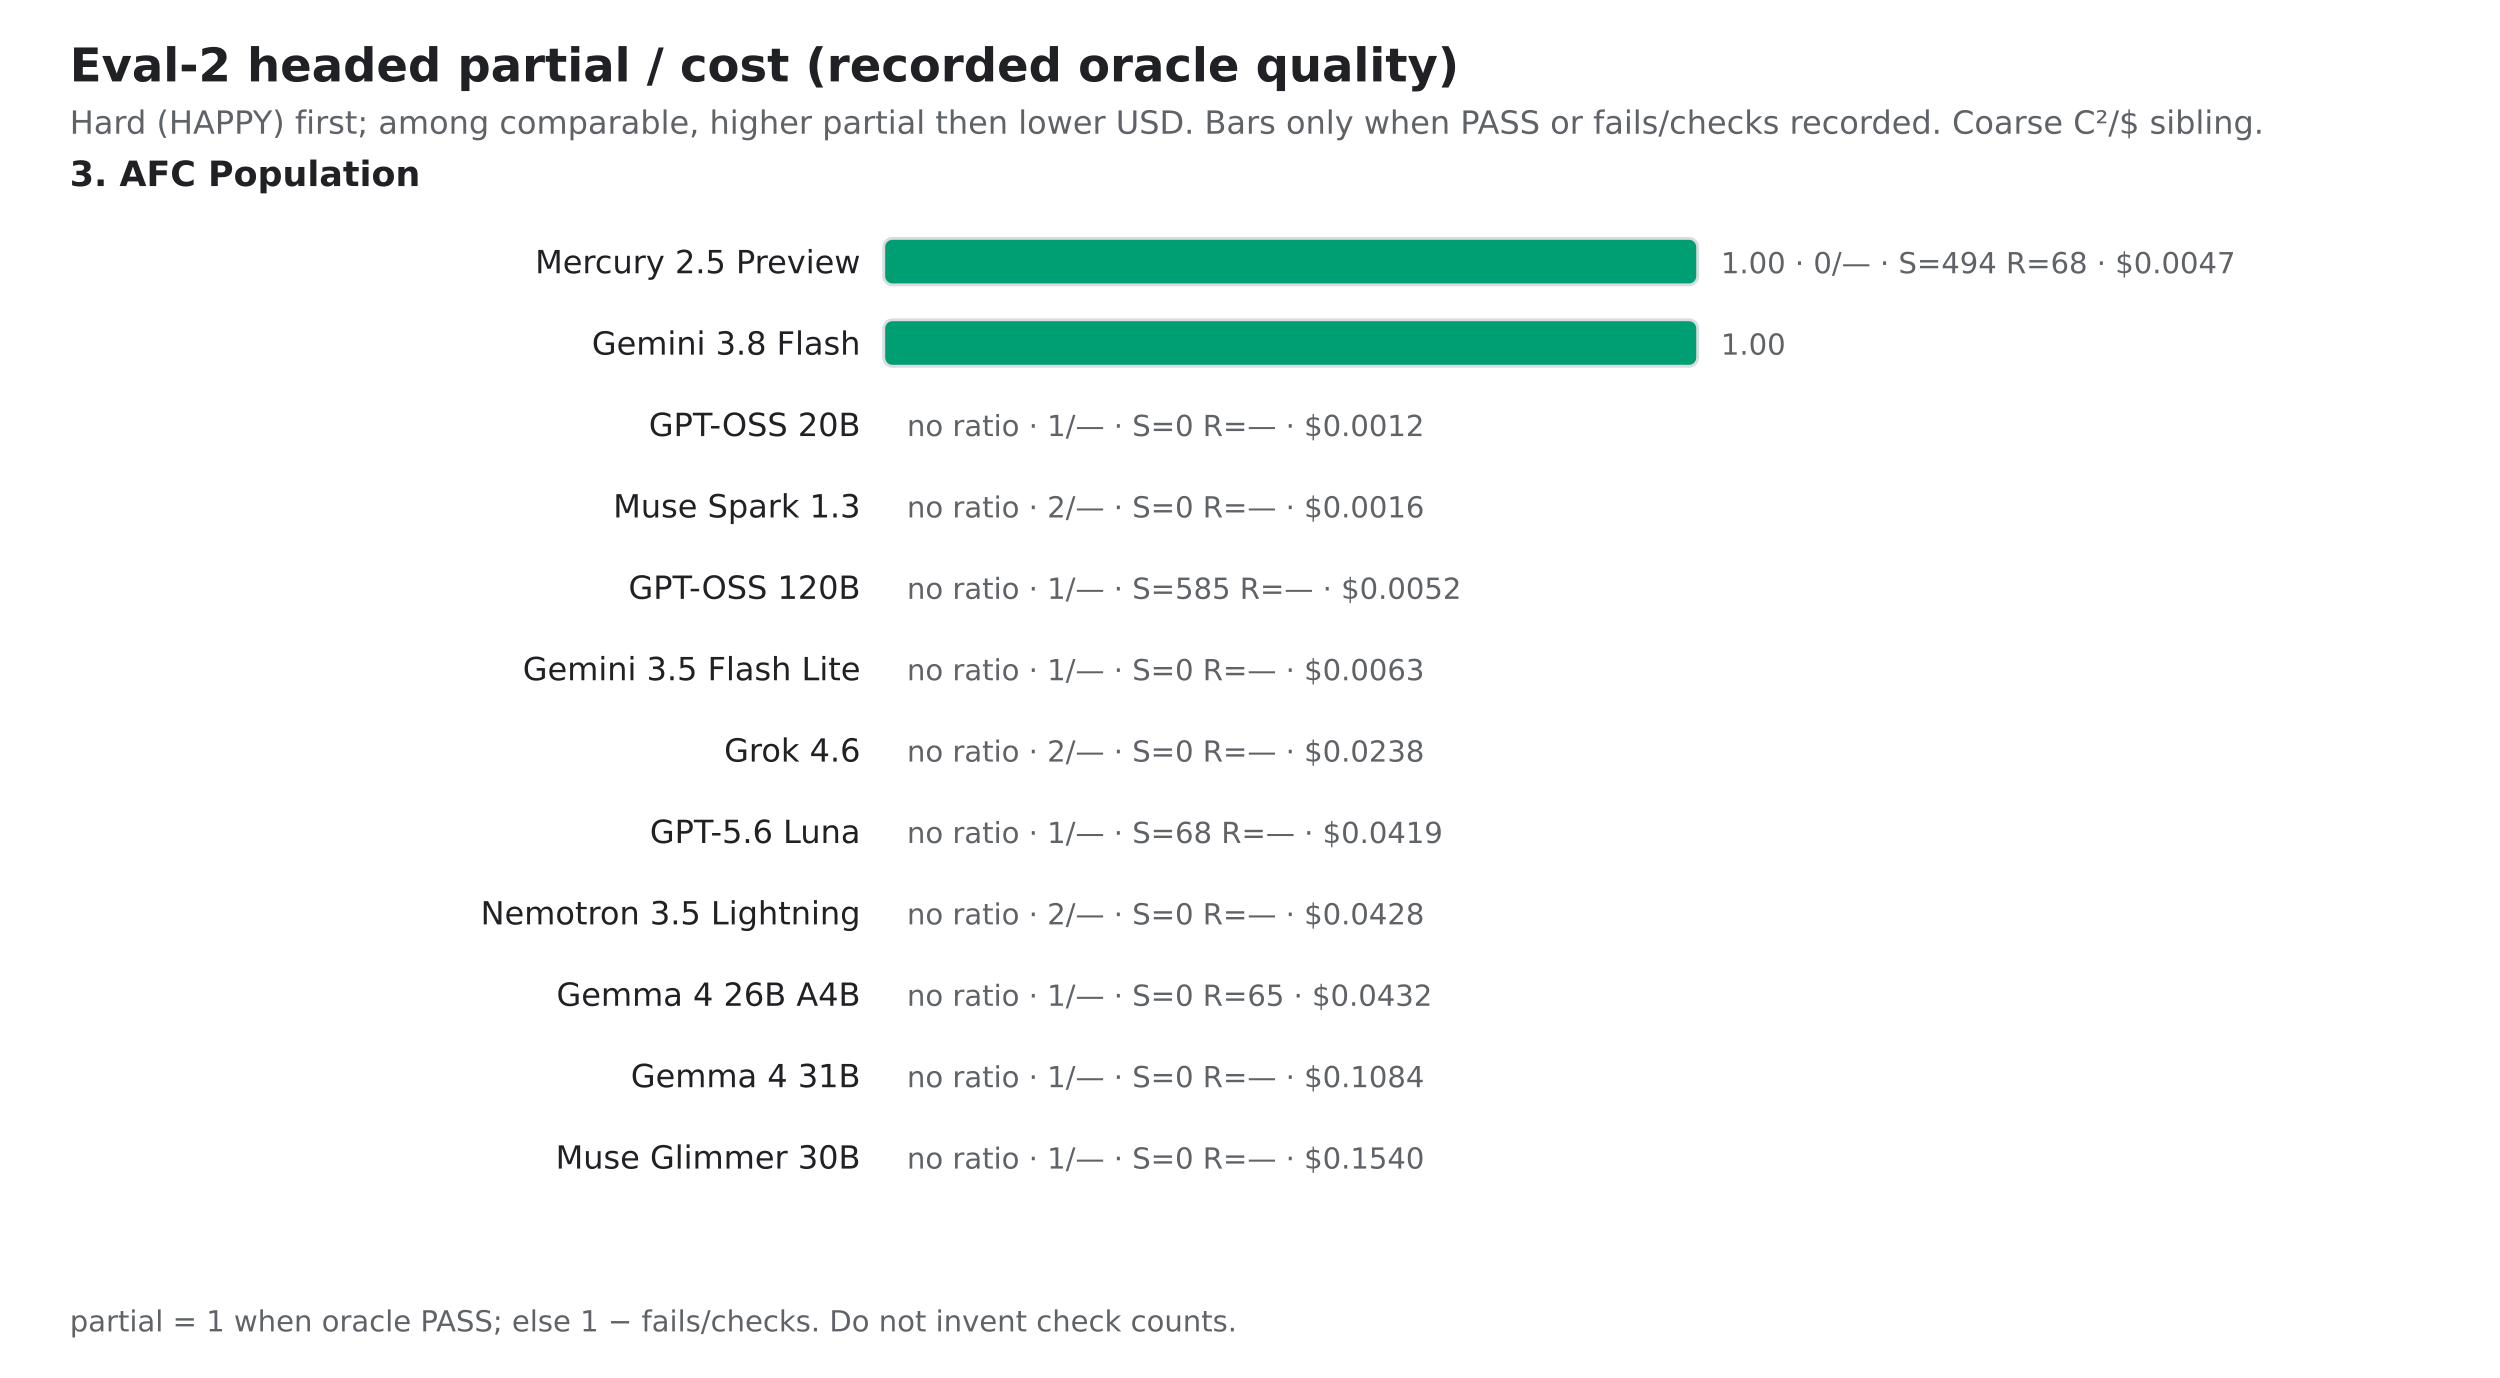
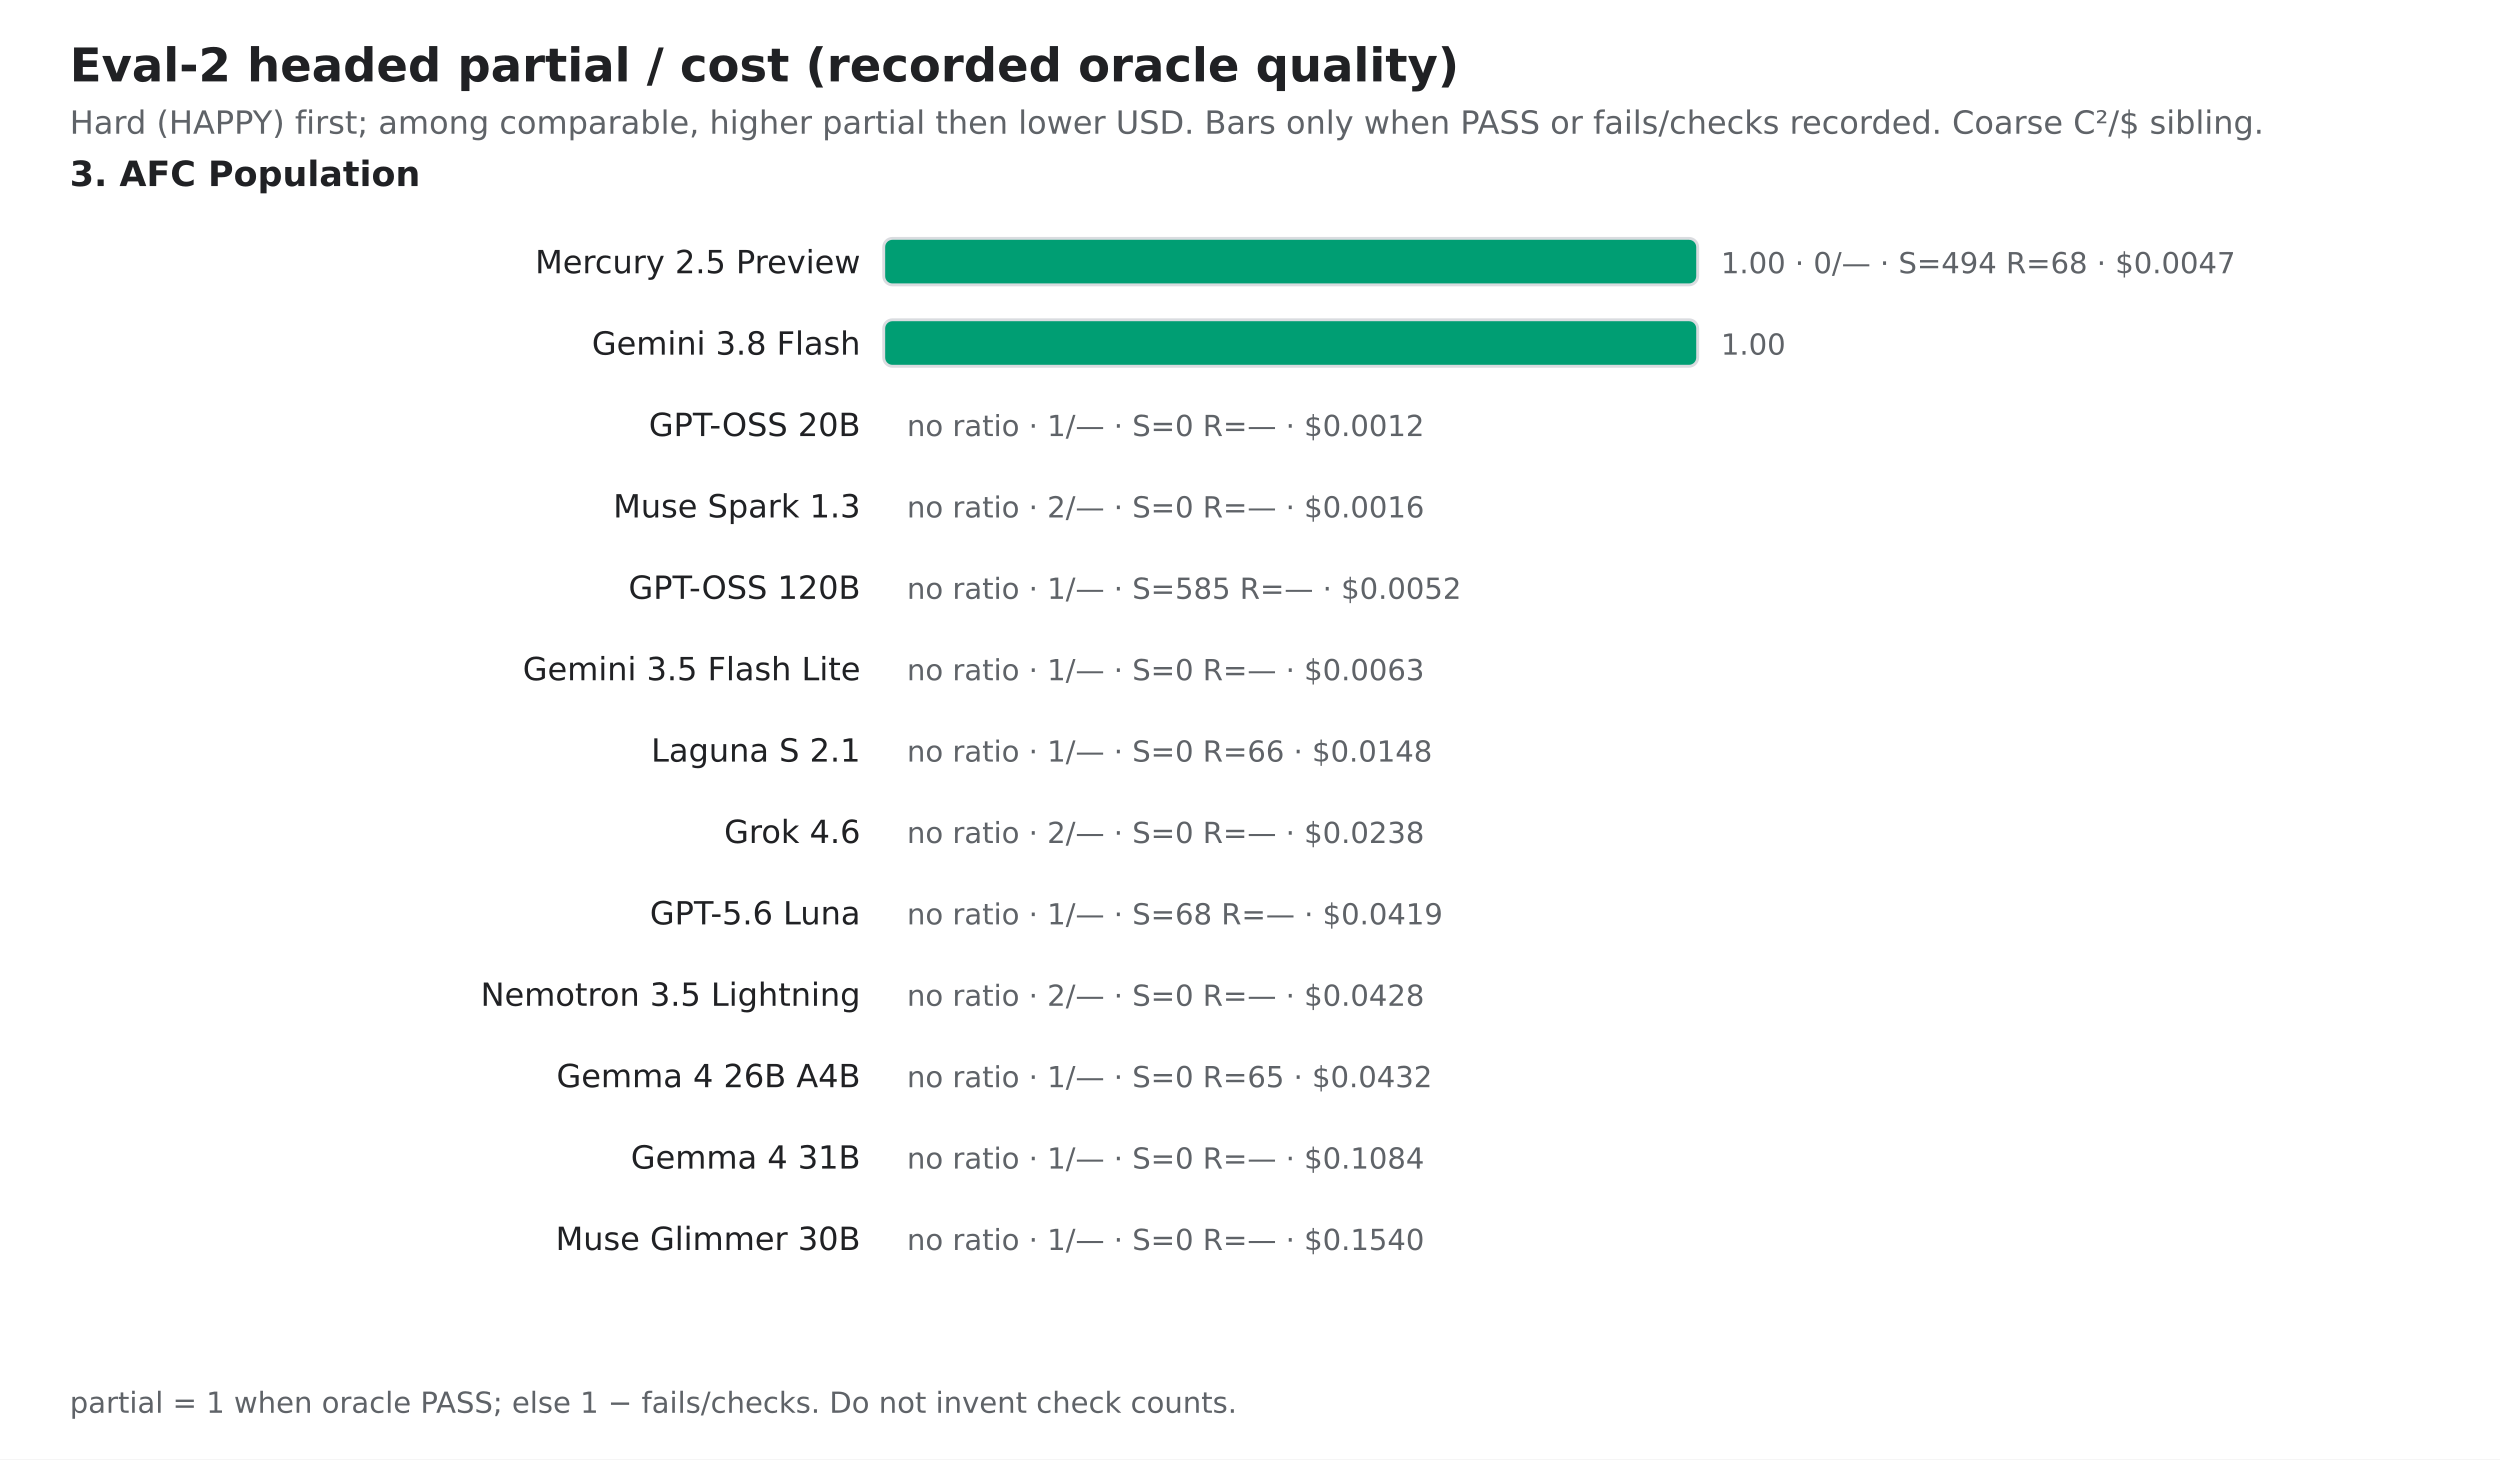
- <svg xmlns="http://www.w3.org/2000/svg" width="860" height="474" viewBox="0 0 860 474" role="img">
-   <rect width="860" height="474" fill="#ffffff" />
+ <svg xmlns="http://www.w3.org/2000/svg" width="860" height="502" viewBox="0 0 860 502" role="img">
+   <rect width="860" height="502" fill="#ffffff" />
  <text x="24" y="28" font-family="DejaVu Sans, sans-serif" font-size="16" font-weight="700" fill="#202124">Eval-2 headed partial / cost (recorded oracle quality)</text>
  <text x="24" y="46" font-family="DejaVu Sans, sans-serif" font-size="11" fill="#5f6368">Hard (HAPPY) first; among comparable, higher partial then lower USD. Bars only when PASS or fails/checks recorded. Coarse C²/$ sibling.</text>
  <text x="24" y="64" font-family="DejaVu Sans, sans-serif" font-size="12" font-weight="700" fill="#202124">3. AFC Population</text>
  <text x="296.0" y="94.0" text-anchor="end" font-family="DejaVu Sans, sans-serif" font-size="11" fill="#202124">Mercury 2.5 Preview</text>
  <rect x="304.0" y="82.0" width="280.0" height="16" rx="3" fill="#009E73" stroke="#dadce0" data-partial-score="1.00" />
  <text x="592.0" y="94.0" font-family="DejaVu Sans, sans-serif" font-size="10" fill="#5f6368">1.00 · 0/— · S=494 R=68 · $0.0047</text>
  <text x="296.0" y="122.0" text-anchor="end" font-family="DejaVu Sans, sans-serif" font-size="11" fill="#202124">Gemini 3.8 Flash</text>
  <rect x="304.0" y="110.0" width="280.0" height="16" rx="3" fill="#009E73" stroke="#dadce0" data-partial-score="1.00" />
  <text x="592.0" y="122.0" font-family="DejaVu Sans, sans-serif" font-size="10" fill="#5f6368">1.00</text>
  <text x="296.0" y="150.0" text-anchor="end" font-family="DejaVu Sans, sans-serif" font-size="11" fill="#202124">GPT-OSS 20B</text>
  <text x="312.0" y="150.0" font-family="DejaVu Sans, sans-serif" font-size="10" fill="#5f6368">no ratio · 1/— · S=0 R=— · $0.0012</text>
  <text x="296.0" y="178.0" text-anchor="end" font-family="DejaVu Sans, sans-serif" font-size="11" fill="#202124">Muse Spark 1.3</text>
  <text x="312.0" y="178.0" font-family="DejaVu Sans, sans-serif" font-size="10" fill="#5f6368">no ratio · 2/— · S=0 R=— · $0.0016</text>
  <text x="296.0" y="206.0" text-anchor="end" font-family="DejaVu Sans, sans-serif" font-size="11" fill="#202124">GPT-OSS 120B</text>
  <text x="312.0" y="206.0" font-family="DejaVu Sans, sans-serif" font-size="10" fill="#5f6368">no ratio · 1/— · S=585 R=— · $0.0052</text>
  <text x="296.0" y="234.0" text-anchor="end" font-family="DejaVu Sans, sans-serif" font-size="11" fill="#202124">Gemini 3.5 Flash Lite</text>
  <text x="312.0" y="234.0" font-family="DejaVu Sans, sans-serif" font-size="10" fill="#5f6368">no ratio · 1/— · S=0 R=— · $0.0063</text>
-   <text x="296.0" y="262.0" text-anchor="end" font-family="DejaVu Sans, sans-serif" font-size="11" fill="#202124">Grok 4.6</text>
-   <text x="312.0" y="262.0" font-family="DejaVu Sans, sans-serif" font-size="10" fill="#5f6368">no ratio · 2/— · S=0 R=— · $0.0238</text>
-   <text x="296.0" y="290.0" text-anchor="end" font-family="DejaVu Sans, sans-serif" font-size="11" fill="#202124">GPT-5.6 Luna</text>
-   <text x="312.0" y="290.0" font-family="DejaVu Sans, sans-serif" font-size="10" fill="#5f6368">no ratio · 1/— · S=68 R=— · $0.0419</text>
-   <text x="296.0" y="318.0" text-anchor="end" font-family="DejaVu Sans, sans-serif" font-size="11" fill="#202124">Nemotron 3.5 Lightning</text>
-   <text x="312.0" y="318.0" font-family="DejaVu Sans, sans-serif" font-size="10" fill="#5f6368">no ratio · 2/— · S=0 R=— · $0.0428</text>
-   <text x="296.0" y="346.0" text-anchor="end" font-family="DejaVu Sans, sans-serif" font-size="11" fill="#202124">Gemma 4 26B A4B</text>
-   <text x="312.0" y="346.0" font-family="DejaVu Sans, sans-serif" font-size="10" fill="#5f6368">no ratio · 1/— · S=0 R=65 · $0.0432</text>
-   <text x="296.0" y="374.0" text-anchor="end" font-family="DejaVu Sans, sans-serif" font-size="11" fill="#202124">Gemma 4 31B</text>
-   <text x="312.0" y="374.0" font-family="DejaVu Sans, sans-serif" font-size="10" fill="#5f6368">no ratio · 1/— · S=0 R=— · $0.1084</text>
-   <text x="296.0" y="402.0" text-anchor="end" font-family="DejaVu Sans, sans-serif" font-size="11" fill="#202124">Muse Glimmer 30B</text>
-   <text x="312.0" y="402.0" font-family="DejaVu Sans, sans-serif" font-size="10" fill="#5f6368">no ratio · 1/— · S=0 R=— · $0.1540</text>
-   <text x="24" y="458" font-family="DejaVu Sans, sans-serif" font-size="10" fill="#5f6368">partial = 1 when oracle PASS; else 1 − fails/checks. Do not invent check counts.</text>
+   <text x="296.0" y="262.0" text-anchor="end" font-family="DejaVu Sans, sans-serif" font-size="11" fill="#202124">Laguna S 2.1</text>
+   <text x="312.0" y="262.0" font-family="DejaVu Sans, sans-serif" font-size="10" fill="#5f6368">no ratio · 1/— · S=0 R=66 · $0.0148</text>
+   <text x="296.0" y="290.0" text-anchor="end" font-family="DejaVu Sans, sans-serif" font-size="11" fill="#202124">Grok 4.6</text>
+   <text x="312.0" y="290.0" font-family="DejaVu Sans, sans-serif" font-size="10" fill="#5f6368">no ratio · 2/— · S=0 R=— · $0.0238</text>
+   <text x="296.0" y="318.0" text-anchor="end" font-family="DejaVu Sans, sans-serif" font-size="11" fill="#202124">GPT-5.6 Luna</text>
+   <text x="312.0" y="318.0" font-family="DejaVu Sans, sans-serif" font-size="10" fill="#5f6368">no ratio · 1/— · S=68 R=— · $0.0419</text>
+   <text x="296.0" y="346.0" text-anchor="end" font-family="DejaVu Sans, sans-serif" font-size="11" fill="#202124">Nemotron 3.5 Lightning</text>
+   <text x="312.0" y="346.0" font-family="DejaVu Sans, sans-serif" font-size="10" fill="#5f6368">no ratio · 2/— · S=0 R=— · $0.0428</text>
+   <text x="296.0" y="374.0" text-anchor="end" font-family="DejaVu Sans, sans-serif" font-size="11" fill="#202124">Gemma 4 26B A4B</text>
+   <text x="312.0" y="374.0" font-family="DejaVu Sans, sans-serif" font-size="10" fill="#5f6368">no ratio · 1/— · S=0 R=65 · $0.0432</text>
+   <text x="296.0" y="402.0" text-anchor="end" font-family="DejaVu Sans, sans-serif" font-size="11" fill="#202124">Gemma 4 31B</text>
+   <text x="312.0" y="402.0" font-family="DejaVu Sans, sans-serif" font-size="10" fill="#5f6368">no ratio · 1/— · S=0 R=— · $0.1084</text>
+   <text x="296.0" y="430.0" text-anchor="end" font-family="DejaVu Sans, sans-serif" font-size="11" fill="#202124">Muse Glimmer 30B</text>
+   <text x="312.0" y="430.0" font-family="DejaVu Sans, sans-serif" font-size="10" fill="#5f6368">no ratio · 1/— · S=0 R=— · $0.1540</text>
+   <text x="24" y="486" font-family="DejaVu Sans, sans-serif" font-size="10" fill="#5f6368">partial = 1 when oracle PASS; else 1 − fails/checks. Do not invent check counts.</text>
</svg>
